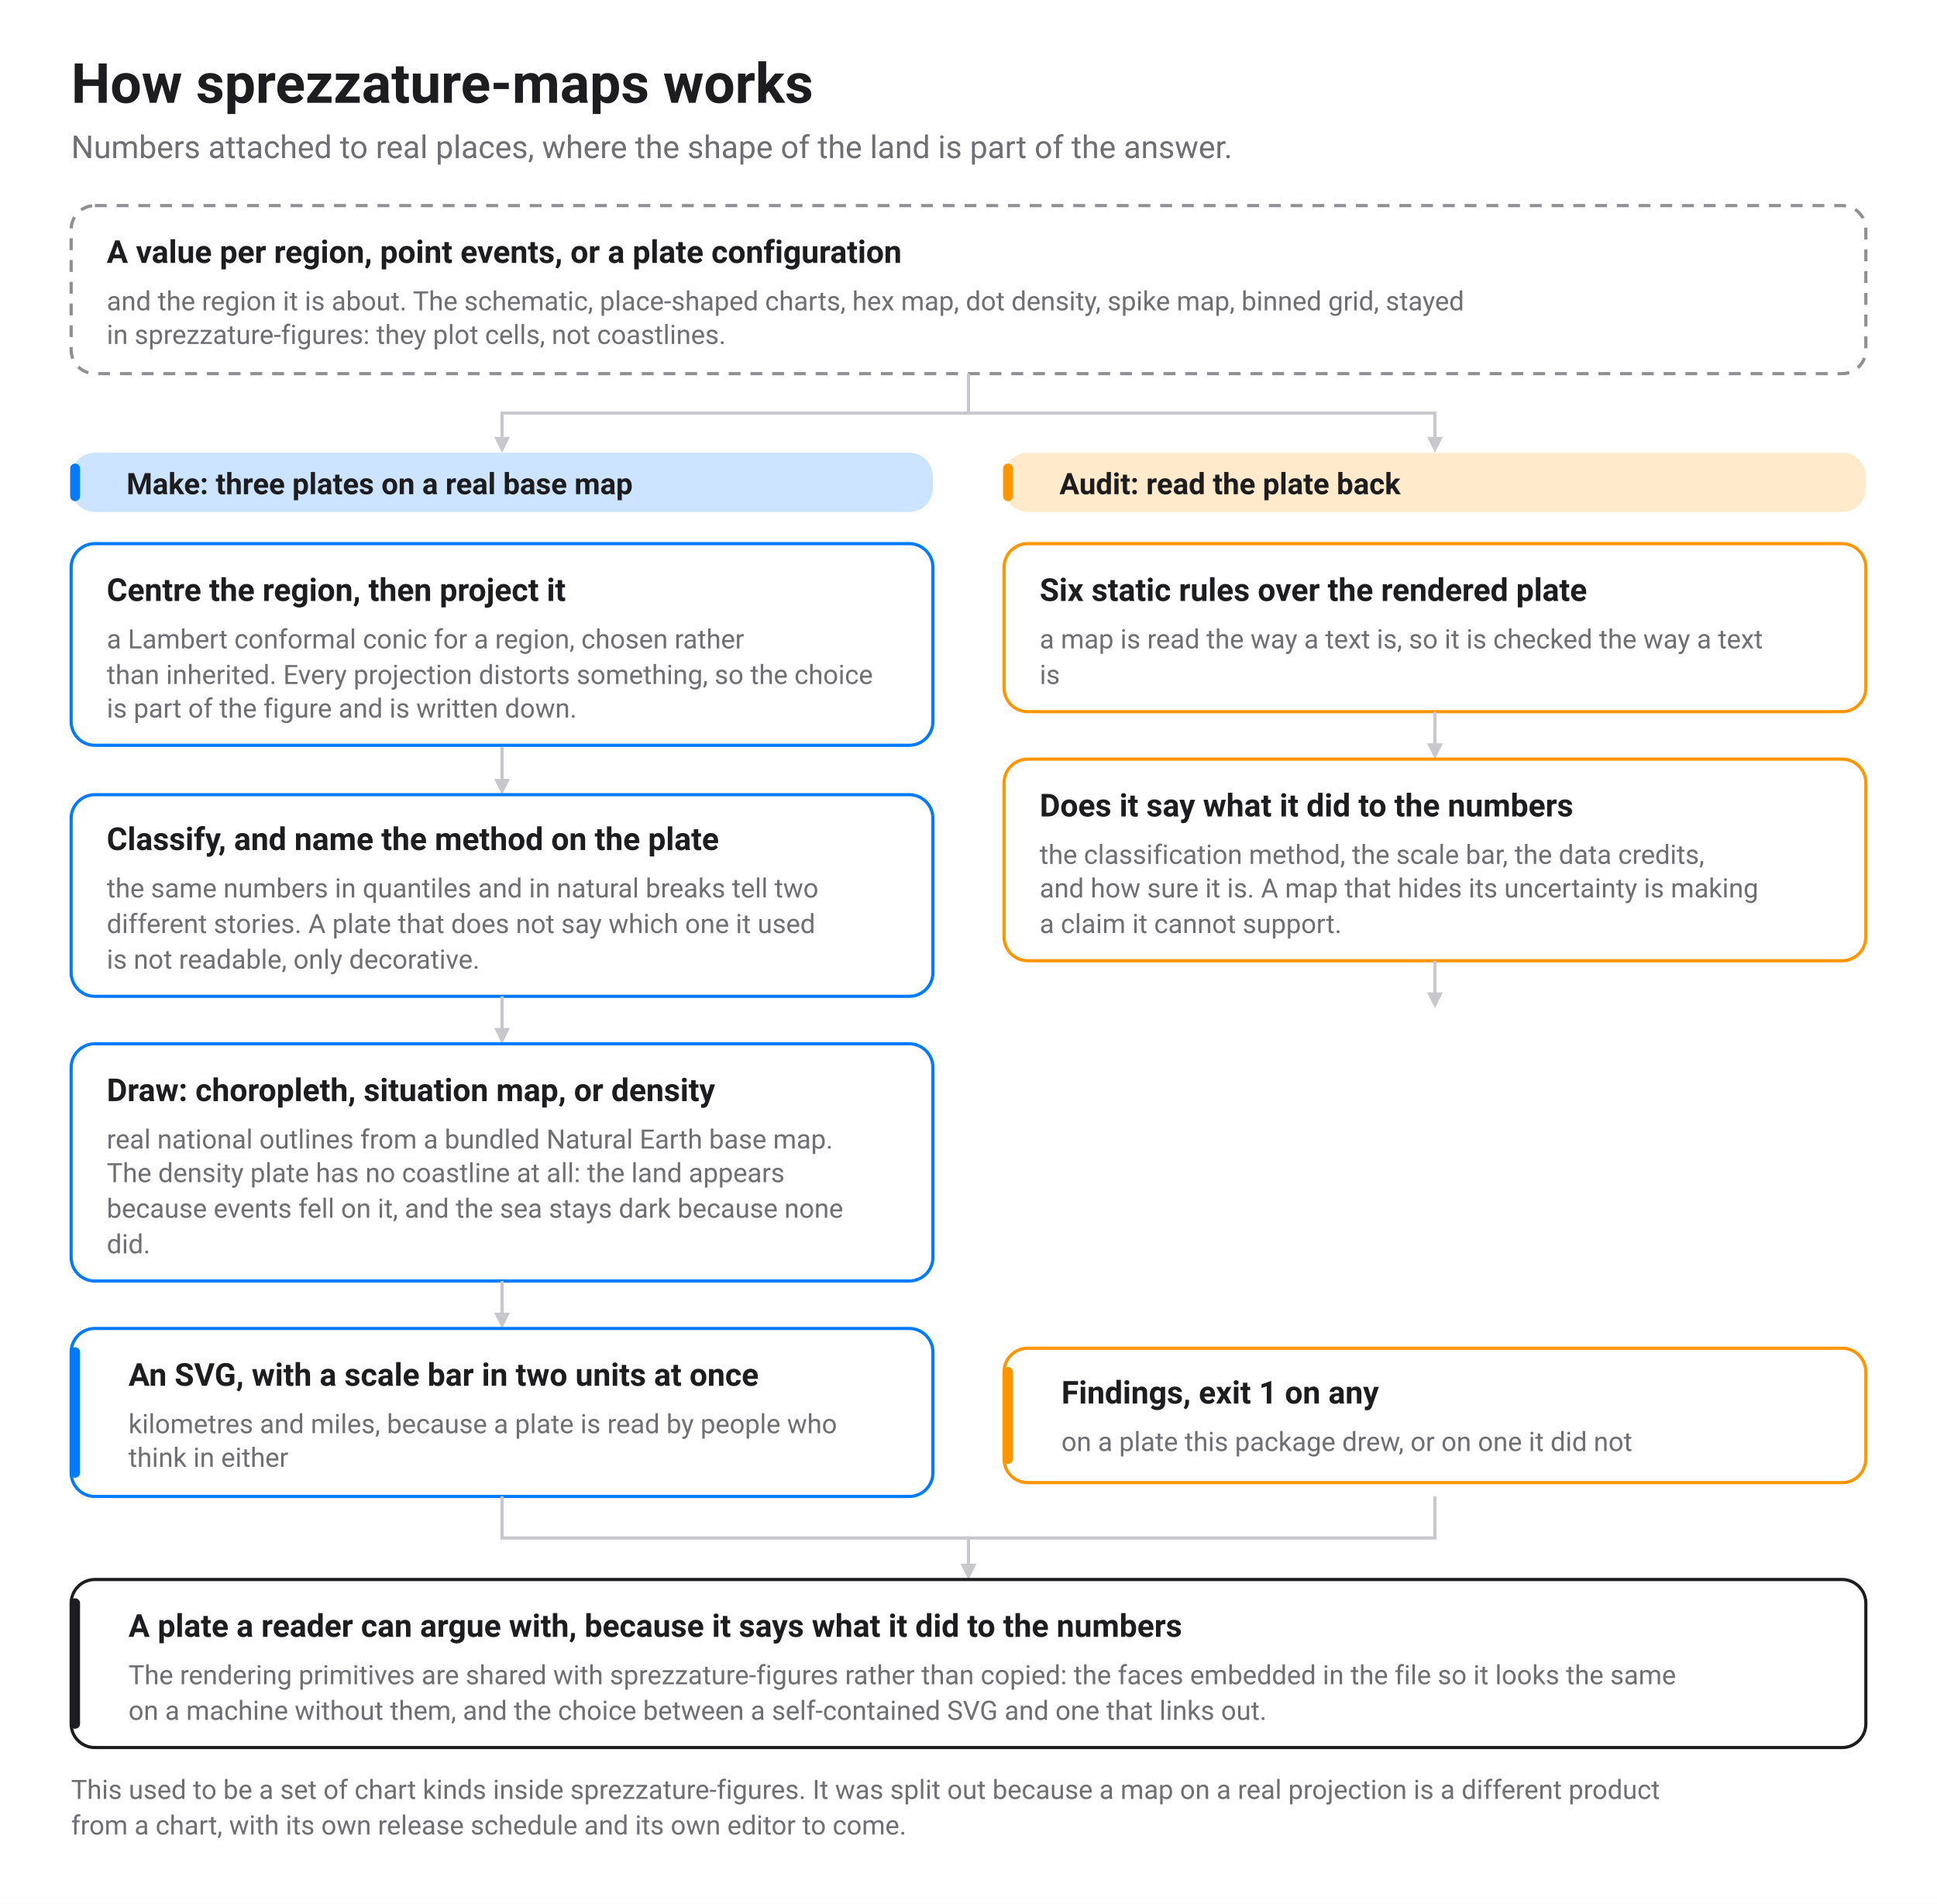
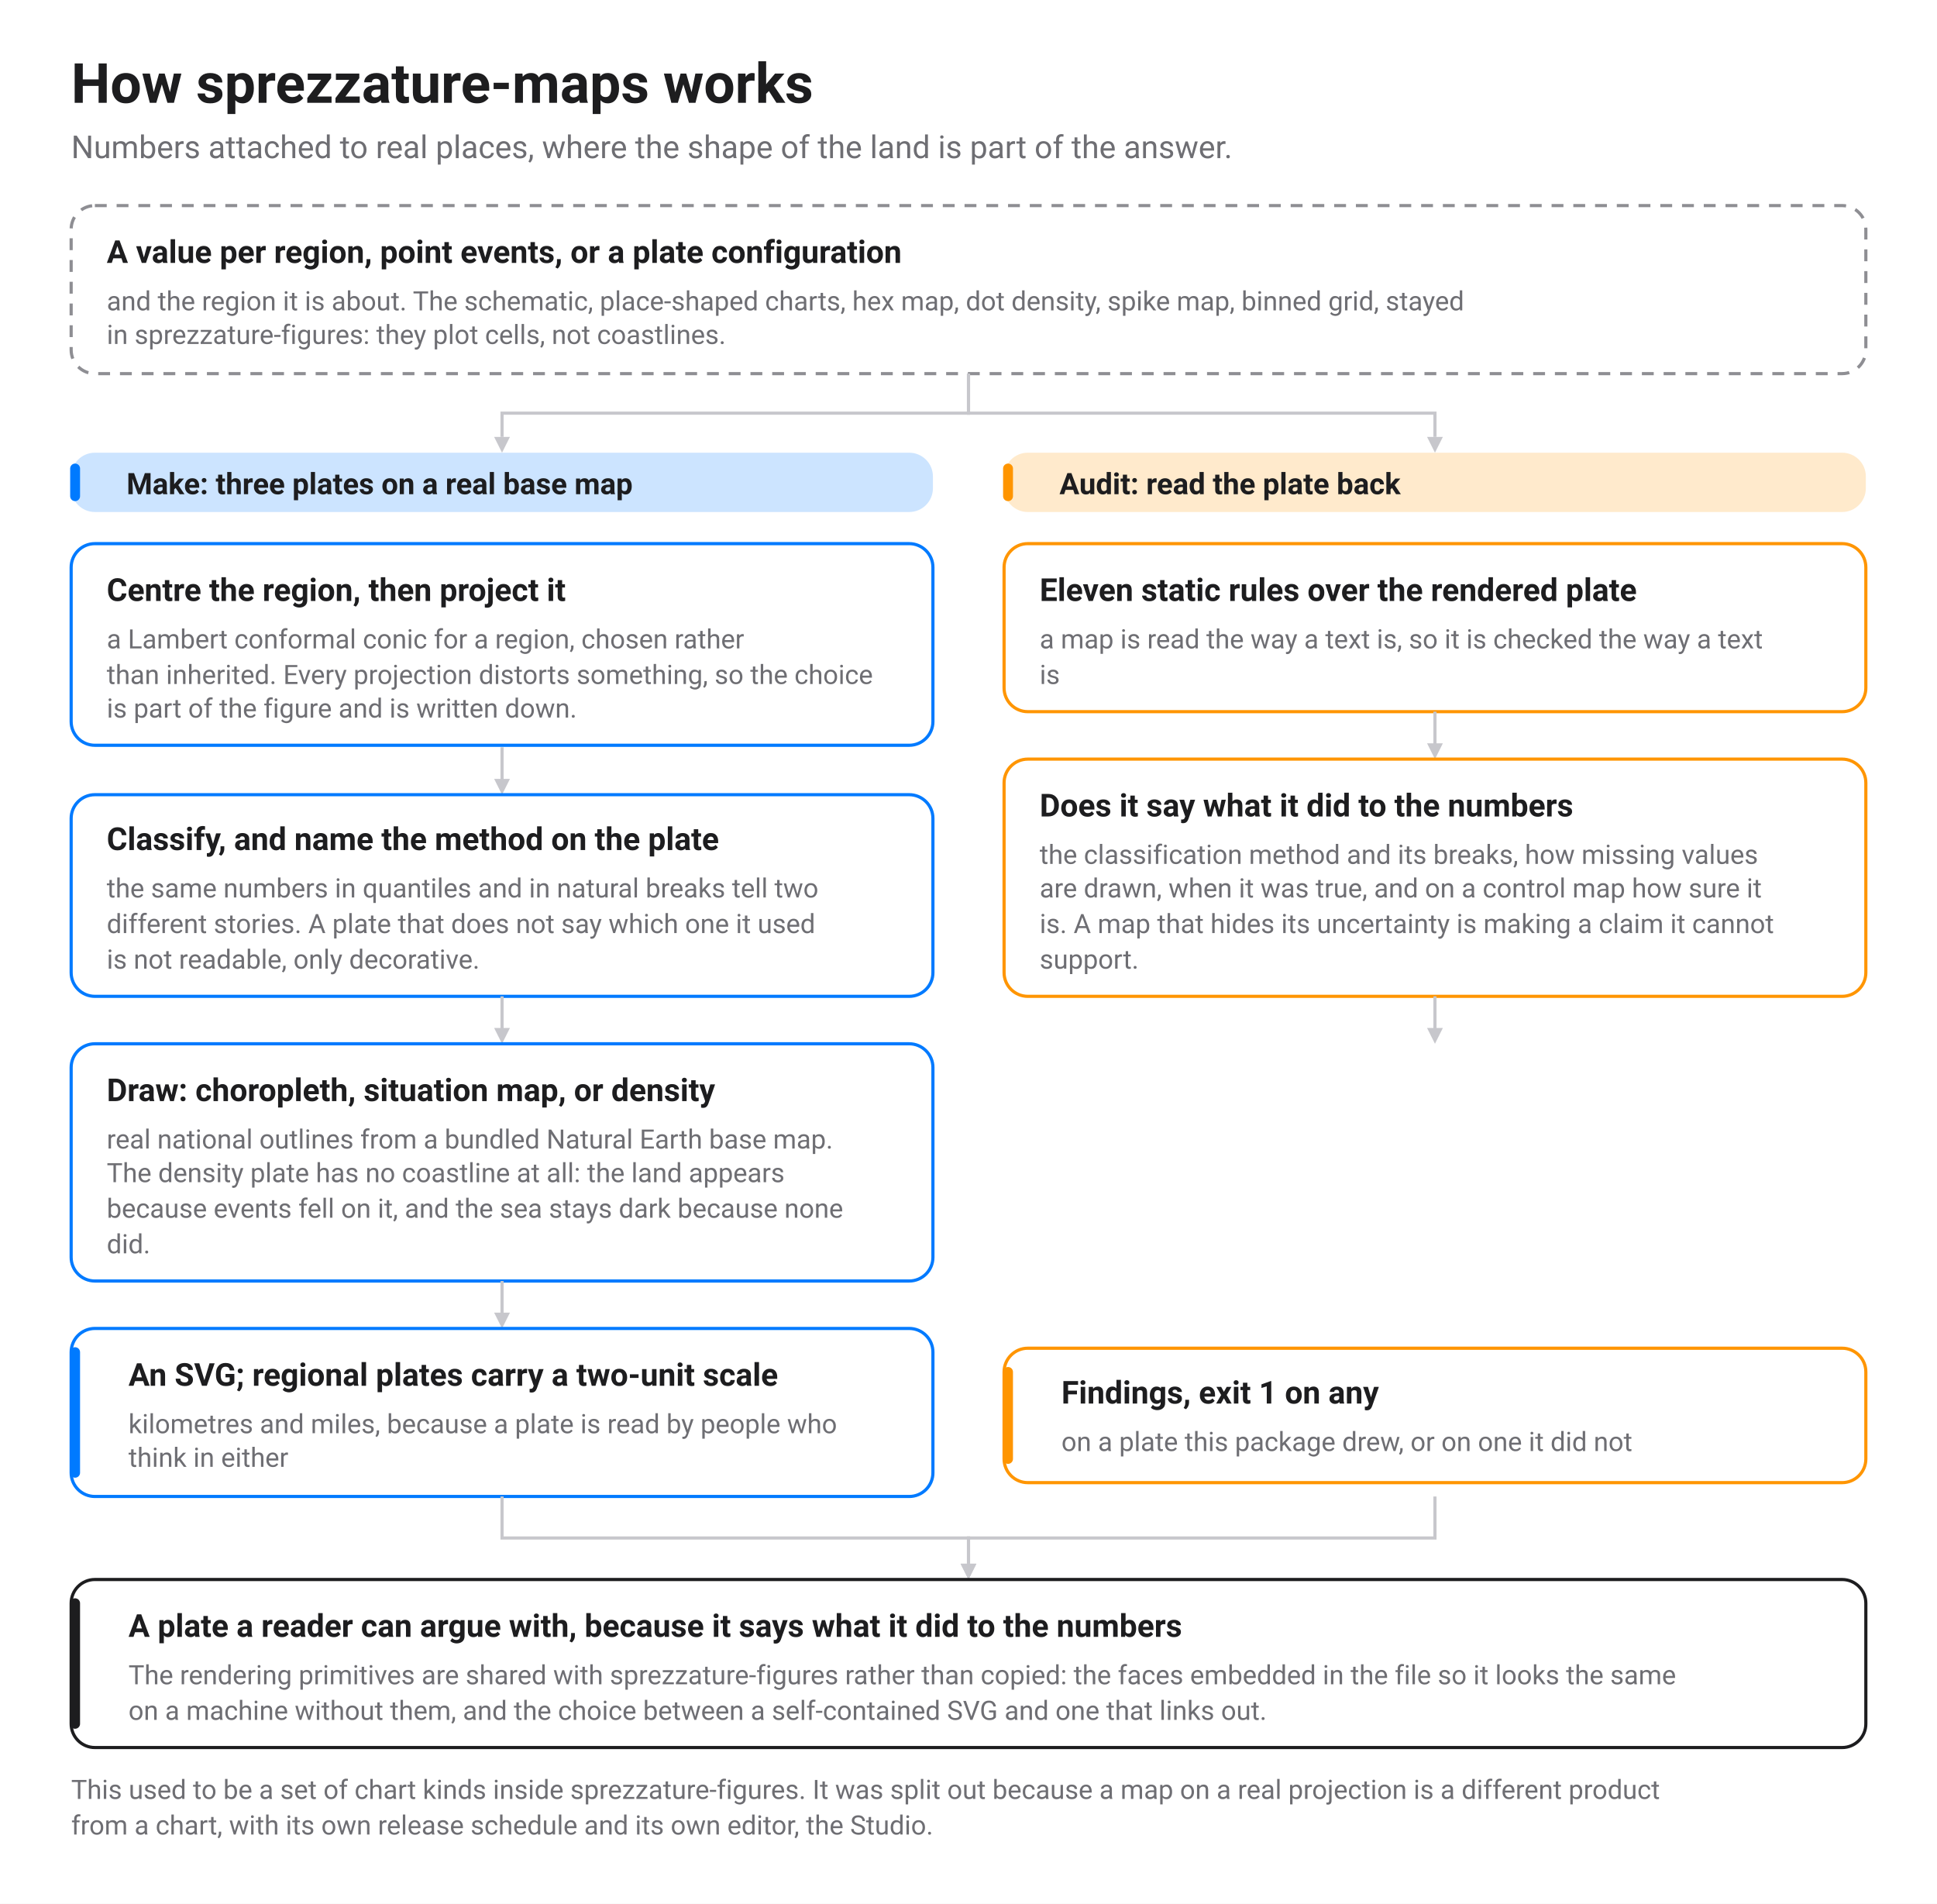
<svg xmlns="http://www.w3.org/2000/svg" width="980" height="963" viewBox="0 0 980 963" font-family="Roboto, Helvetica Neue, Helvetica, Arial, sans-serif" role="img" aria-labelledby="maps-hiw-title maps-hiw-desc">
  <style>@media (prefers-color-scheme: dark){rect[fill="#FFFFFF"]{fill:#141416;}rect.paper{fill:#0B0B0C;}[fill="#1D1D1F"]{fill:#F2F2F7;}[fill="#6E6E73"]{fill:#9C9CA3;}[stroke="#1D1D1F"]{stroke:#F2F2F7;}[stroke="#C7C7CC"]{stroke:#5A5A5E;}[fill="#C7C7CC"]{fill:#5A5A5E;}rect[fill="#CCE4FF"]{fill:#082646;}rect[fill="#FFEACC"]{fill:#462C09;}}</style>
  <rect class="paper" width="980" height="963" fill="#FFFFFF" />
  <text x="36" y="52" font-size="28" font-weight="700" fill="#1D1D1F">How sprezzature-maps works</text>
  <text x="36" y="80" font-size="16" font-weight="400" fill="#6E6E73">Numbers attached to real places, where the shape of the land is part of the answer.</text>
  <rect x="36" y="104" width="908" height="85" rx="12" fill="#FFFFFF" stroke="#8E8E93" stroke-width="1.6" stroke-dasharray="6 5" />
  <text x="54" y="133" font-size="16" font-weight="600" fill="#1D1D1F">A value per region, point events, or a plate configuration</text>
  <text x="54" y="157" font-size="13.5" font-weight="400" fill="#6E6E73">and the region it is about. The schematic, place-shaped charts, hex map, dot density, spike map, binned grid, stayed</text>
  <text x="54" y="174" font-size="13.5" font-weight="400" fill="#6E6E73">in sprezzature-figures: they plot cells, not coastlines.</text>
  <path d="M490,189 V209 H254 V221" stroke="#C7C7CC" stroke-width="1.6" fill="none" />
  <path d="M250,221 L254,229 L258,221" fill="#C7C7CC" />
  <path d="M490,189 V209 H726 V221" stroke="#C7C7CC" stroke-width="1.6" fill="none" />
  <path d="M722,221 L726,229 L730,221" fill="#C7C7CC" />
  <rect x="36" y="229" width="436" height="30" rx="12" fill="#CCE4FF" />
  <path d="M38,237 v14" stroke="#007AFF" stroke-width="5" stroke-linecap="round" fill="none" />
  <text x="64" y="250" font-size="15" font-weight="700" fill="#1D1D1F">Make: three plates on a real base map</text>
  <rect x="36" y="275" width="436" height="102" rx="12" fill="#FFFFFF" stroke="#007AFF" stroke-width="1.6" />
  <text x="54" y="304" font-size="16" font-weight="600" fill="#1D1D1F">Centre the region, then project it</text>
  <text x="54" y="328" font-size="13.5" font-weight="400" fill="#6E6E73">a Lambert conformal conic for a region, chosen rather</text>
  <text x="54" y="346" font-size="13.5" font-weight="400" fill="#6E6E73">than inherited. Every projection distorts something, so the choice</text>
  <text x="54" y="363" font-size="13.5" font-weight="400" fill="#6E6E73">is part of the figure and is written down.</text>
  <path d="M254,378 v17" stroke="#C7C7CC" stroke-width="1.6" fill="none" />
  <path d="M250,394 L254,402 L258,394" fill="#C7C7CC" />
  <rect x="36" y="402" width="436" height="102" rx="12" fill="#FFFFFF" stroke="#007AFF" stroke-width="1.6" />
  <text x="54" y="430" font-size="16" font-weight="600" fill="#1D1D1F">Classify, and name the method on the plate</text>
  <text x="54" y="454" font-size="13.5" font-weight="400" fill="#6E6E73">the same numbers in quantiles and in natural breaks tell two</text>
  <text x="54" y="472" font-size="13.5" font-weight="400" fill="#6E6E73">different stories. A plate that does not say which one it used</text>
  <text x="54" y="490" font-size="13.5" font-weight="400" fill="#6E6E73">is not readable, only decorative.</text>
  <path d="M254,504 v17" stroke="#C7C7CC" stroke-width="1.6" fill="none" />
  <path d="M250,520 L254,528 L258,520" fill="#C7C7CC" />
  <rect x="36" y="528" width="436" height="120" rx="12" fill="#FFFFFF" stroke="#007AFF" stroke-width="1.6" />
  <text x="54" y="557" font-size="16" font-weight="600" fill="#1D1D1F">Draw: choropleth, situation map, or density</text>
  <text x="54" y="581" font-size="13.5" font-weight="400" fill="#6E6E73">real national outlines from a bundled Natural Earth base map.</text>
  <text x="54" y="598" font-size="13.5" font-weight="400" fill="#6E6E73">The density plate has no coastline at all: the land appears</text>
  <text x="54" y="616" font-size="13.5" font-weight="400" fill="#6E6E73">because events fell on it, and the sea stays dark because none</text>
  <text x="54" y="634" font-size="13.5" font-weight="400" fill="#6E6E73">did.</text>
  <path d="M254,648 v17" stroke="#C7C7CC" stroke-width="1.6" fill="none" />
  <path d="M250,664 L254,672 L258,664" fill="#C7C7CC" />
  <rect x="36" y="672" width="436" height="85" rx="12" fill="#FFFFFF" stroke="#007AFF" stroke-width="1.6" />
  <path d="M38,684 v61" stroke="#007AFF" stroke-width="5" stroke-linecap="round" fill="none" />
-   <text x="65" y="701" font-size="16" font-weight="600" fill="#1D1D1F">An SVG, with a scale bar in two units at once</text>
+   <text x="65" y="701" font-size="16" font-weight="600" fill="#1D1D1F">An SVG; regional plates carry a two-unit scale</text>
  <text x="65" y="725" font-size="13.5" font-weight="400" fill="#6E6E73">kilometres and miles, because a plate is read by people who</text>
  <text x="65" y="742" font-size="13.5" font-weight="400" fill="#6E6E73">think in either</text>
  <rect x="508" y="229" width="436" height="30" rx="12" fill="#FFEACC" />
  <path d="M510,237 v14" stroke="#FF9500" stroke-width="5" stroke-linecap="round" fill="none" />
  <text x="536" y="250" font-size="15" font-weight="700" fill="#1D1D1F">Audit: read the plate back</text>
  <rect x="508" y="275" width="436" height="85" rx="12" fill="#FFFFFF" stroke="#FF9500" stroke-width="1.6" />
-   <text x="526" y="304" font-size="16" font-weight="600" fill="#1D1D1F">Six static rules over the rendered plate</text>
+   <text x="526" y="304" font-size="16" font-weight="600" fill="#1D1D1F">Eleven static rules over the rendered plate</text>
  <text x="526" y="328" font-size="13.5" font-weight="400" fill="#6E6E73">a map is read the way a text is, so it is checked the way a text</text>
  <text x="526" y="346" font-size="13.5" font-weight="400" fill="#6E6E73">is</text>
  <path d="M726,360 v17" stroke="#C7C7CC" stroke-width="1.6" fill="none" />
  <path d="M722,376 L726,384 L730,376" fill="#C7C7CC" />
-   <rect x="508" y="384" width="436" height="102" rx="12" fill="#FFFFFF" stroke="#FF9500" stroke-width="1.6" />
+   <rect x="508" y="384" width="436" height="120" rx="12" fill="#FFFFFF" stroke="#FF9500" stroke-width="1.6" />
  <text x="526" y="413" font-size="16" font-weight="600" fill="#1D1D1F">Does it say what it did to the numbers</text>
-   <text x="526" y="437" font-size="13.5" font-weight="400" fill="#6E6E73">the classification method, the scale bar, the data credits,</text>
-   <text x="526" y="454" font-size="13.5" font-weight="400" fill="#6E6E73">and how sure it is. A map that hides its uncertainty is making</text>
-   <text x="526" y="472" font-size="13.5" font-weight="400" fill="#6E6E73">a claim it cannot support.</text>
-   <path d="M726,486 v17" stroke="#C7C7CC" stroke-width="1.6" fill="none" />
-   <path d="M722,502 L726,510 L730,502" fill="#C7C7CC" />
+   <text x="526" y="437" font-size="13.5" font-weight="400" fill="#6E6E73">the classification method and its breaks, how missing values</text>
+   <text x="526" y="454" font-size="13.5" font-weight="400" fill="#6E6E73">are drawn, when it was true, and on a control map how sure it</text>
+   <text x="526" y="472" font-size="13.5" font-weight="400" fill="#6E6E73">is. A map that hides its uncertainty is making a claim it cannot</text>
+   <text x="526" y="490" font-size="13.5" font-weight="400" fill="#6E6E73">support.</text>
+   <path d="M726,504 v17" stroke="#C7C7CC" stroke-width="1.6" fill="none" />
+   <path d="M722,520 L726,528 L730,520" fill="#C7C7CC" />
  <rect x="508" y="682" width="436" height="68" rx="12" fill="#FFFFFF" stroke="#FF9500" stroke-width="1.6" />
  <path d="M510,694 v44" stroke="#FF9500" stroke-width="5" stroke-linecap="round" fill="none" />
  <text x="537" y="710" font-size="16" font-weight="600" fill="#1D1D1F">Findings, exit 1 on any</text>
  <text x="537" y="734" font-size="13.5" font-weight="400" fill="#6E6E73">on a plate this package drew, or on one it did not</text>
  <path d="M254,757 V778 H490 V791" stroke="#C7C7CC" stroke-width="1.6" fill="none" />
  <path d="M486,791 L490,799 L494,791" fill="#C7C7CC" />
  <path d="M726,757 V778 H490 V791" stroke="#C7C7CC" stroke-width="1.6" fill="none" />
  <path d="M486,791 L490,799 L494,791" fill="#C7C7CC" />
  <rect x="36" y="799" width="908" height="85" rx="12" fill="#FFFFFF" stroke="#1D1D1F" stroke-width="1.6" />
  <path d="M38,811 v61" stroke="#1D1D1F" stroke-width="5" stroke-linecap="round" fill="none" />
  <text x="65" y="828" font-size="16" font-weight="600" fill="#1D1D1F">A plate a reader can argue with, because it says what it did to the numbers</text>
  <text x="65" y="852" font-size="13.5" font-weight="400" fill="#6E6E73">The rendering primitives are shared with sprezzature-figures rather than copied: the faces embedded in the file so it looks the same</text>
  <text x="65" y="870" font-size="13.5" font-weight="400" fill="#6E6E73">on a machine without them, and the choice between a self-contained SVG and one that links out.</text>
  <text x="36" y="910" font-size="13.5" font-weight="400" fill="#6E6E73">This used to be a set of chart kinds inside sprezzature-figures. It was split out because a map on a real projection is a different product</text>
-   <text x="36" y="928" font-size="13.5" font-weight="400" fill="#6E6E73">from a chart, with its own release schedule and its own editor to come.</text>
+   <text x="36" y="928" font-size="13.5" font-weight="400" fill="#6E6E73">from a chart, with its own release schedule and its own editor, the Studio.</text>
</svg>
